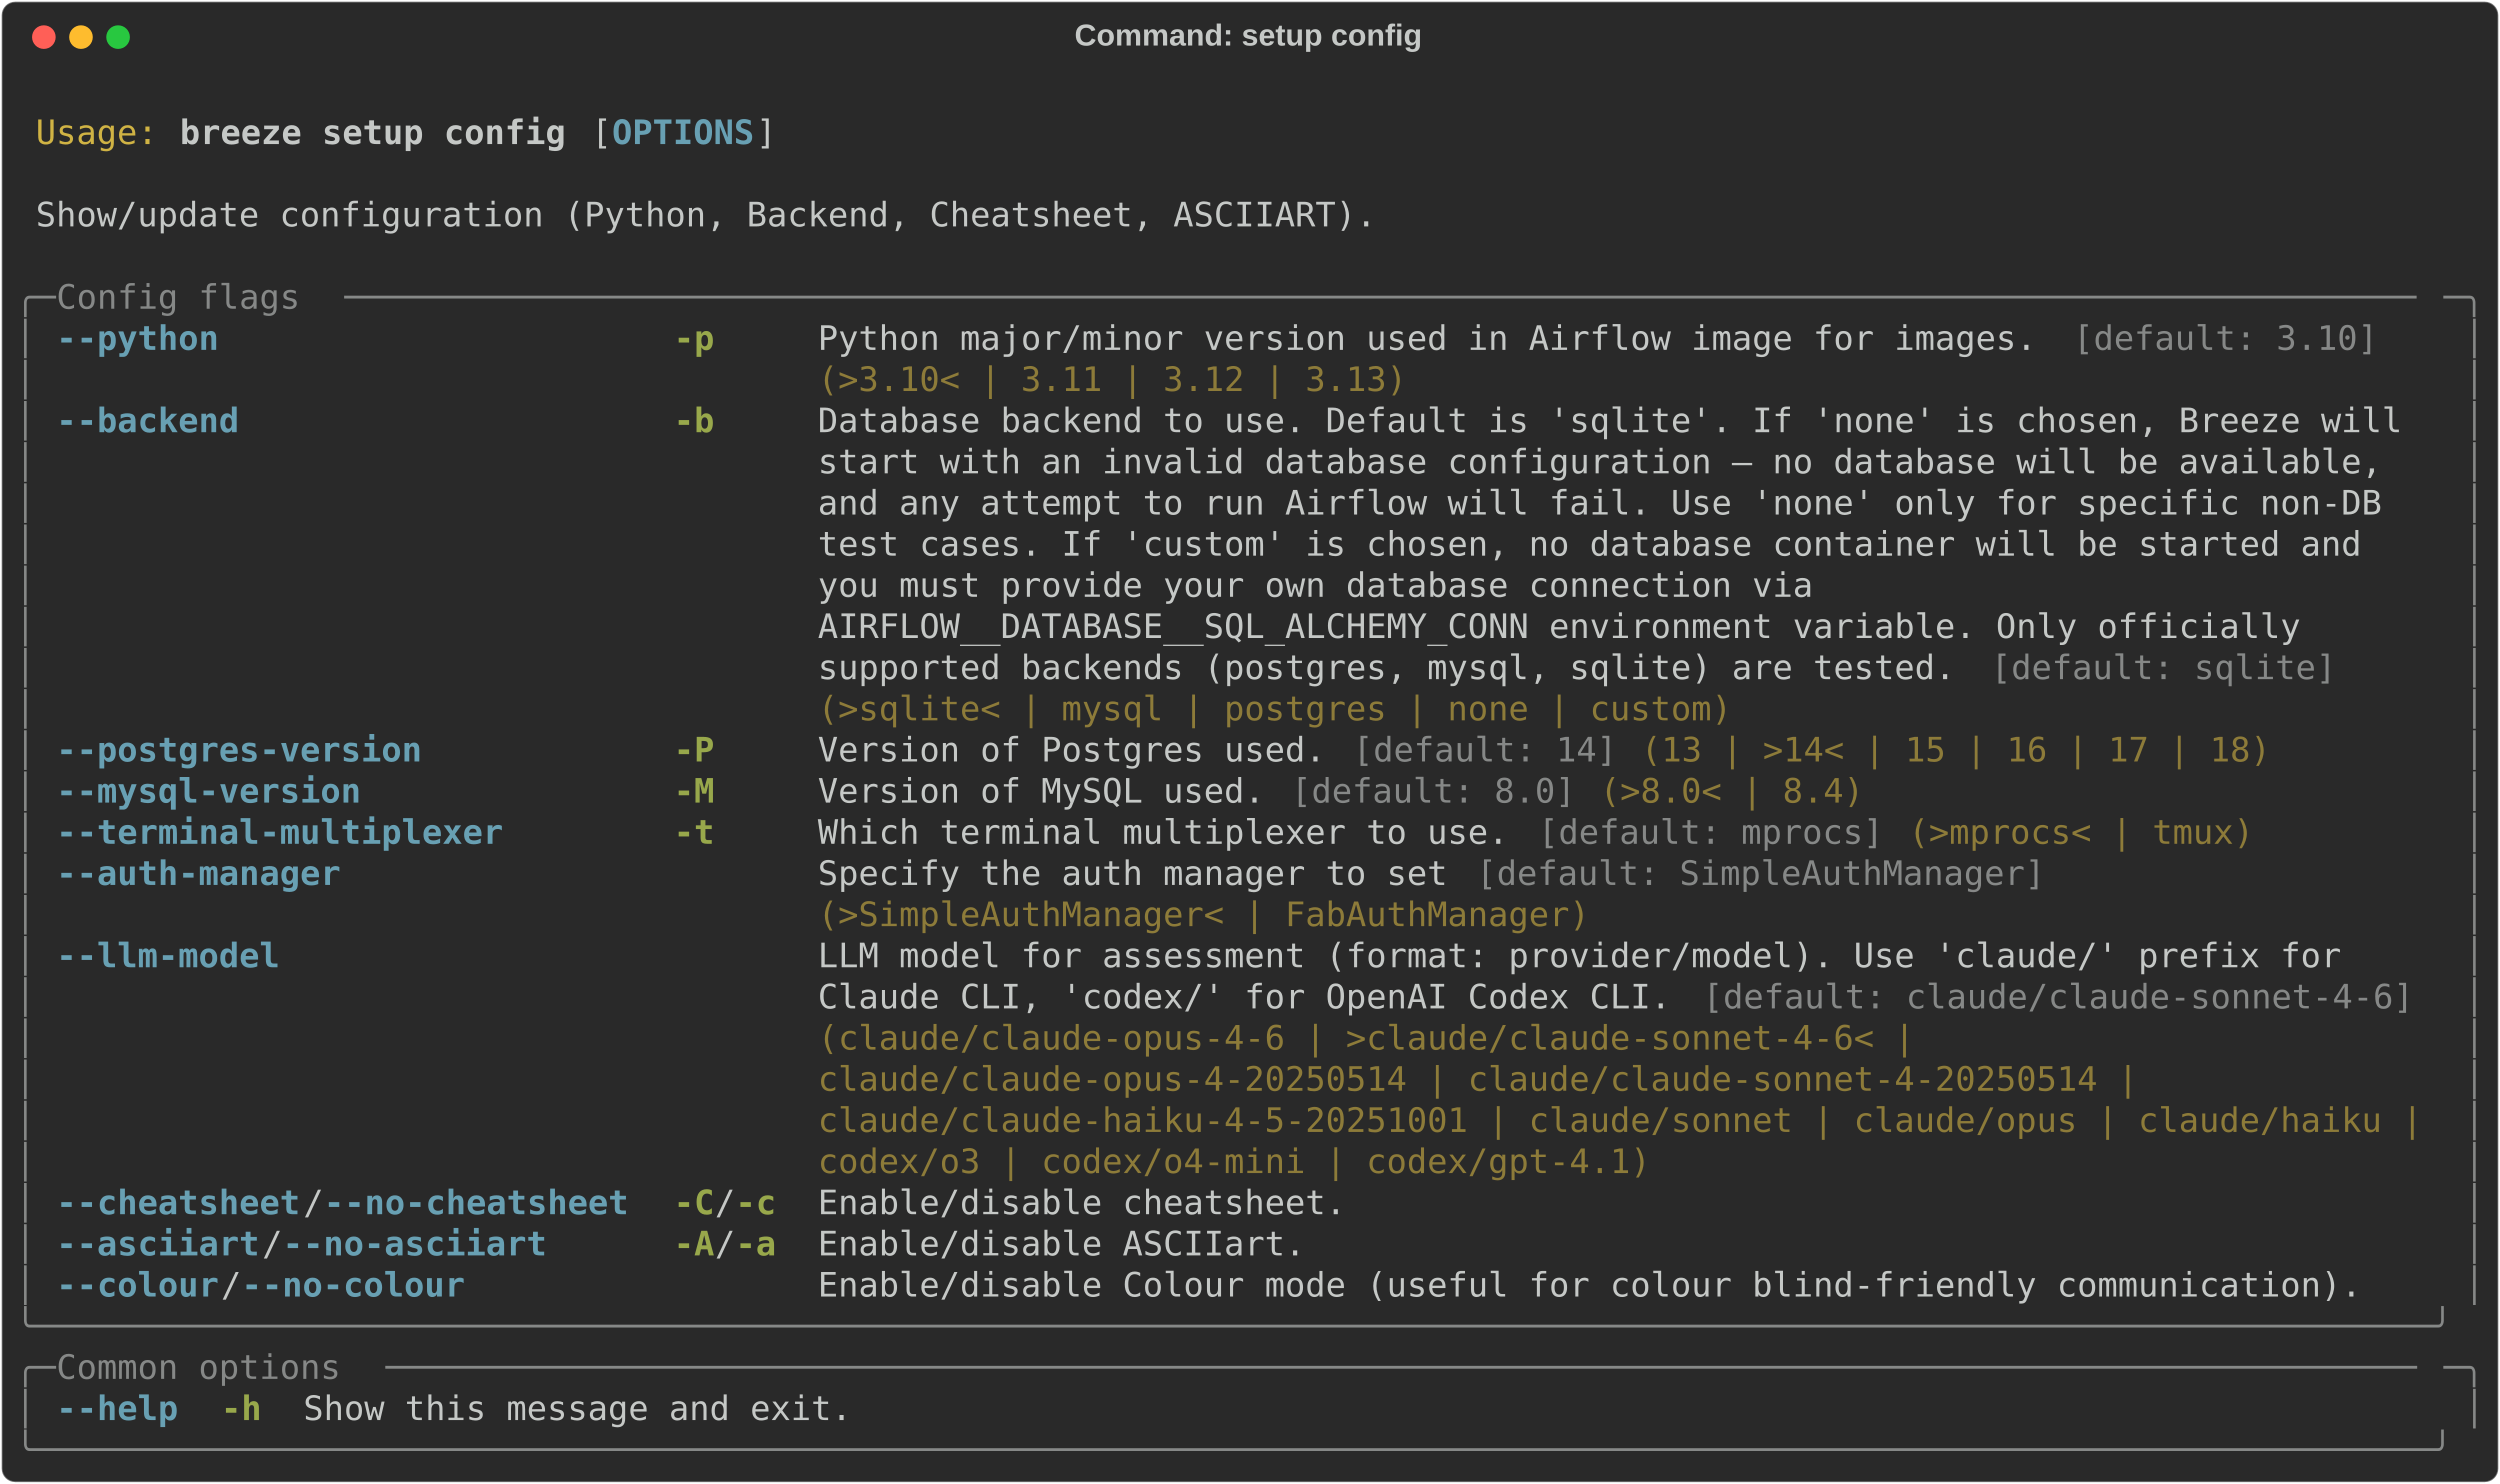
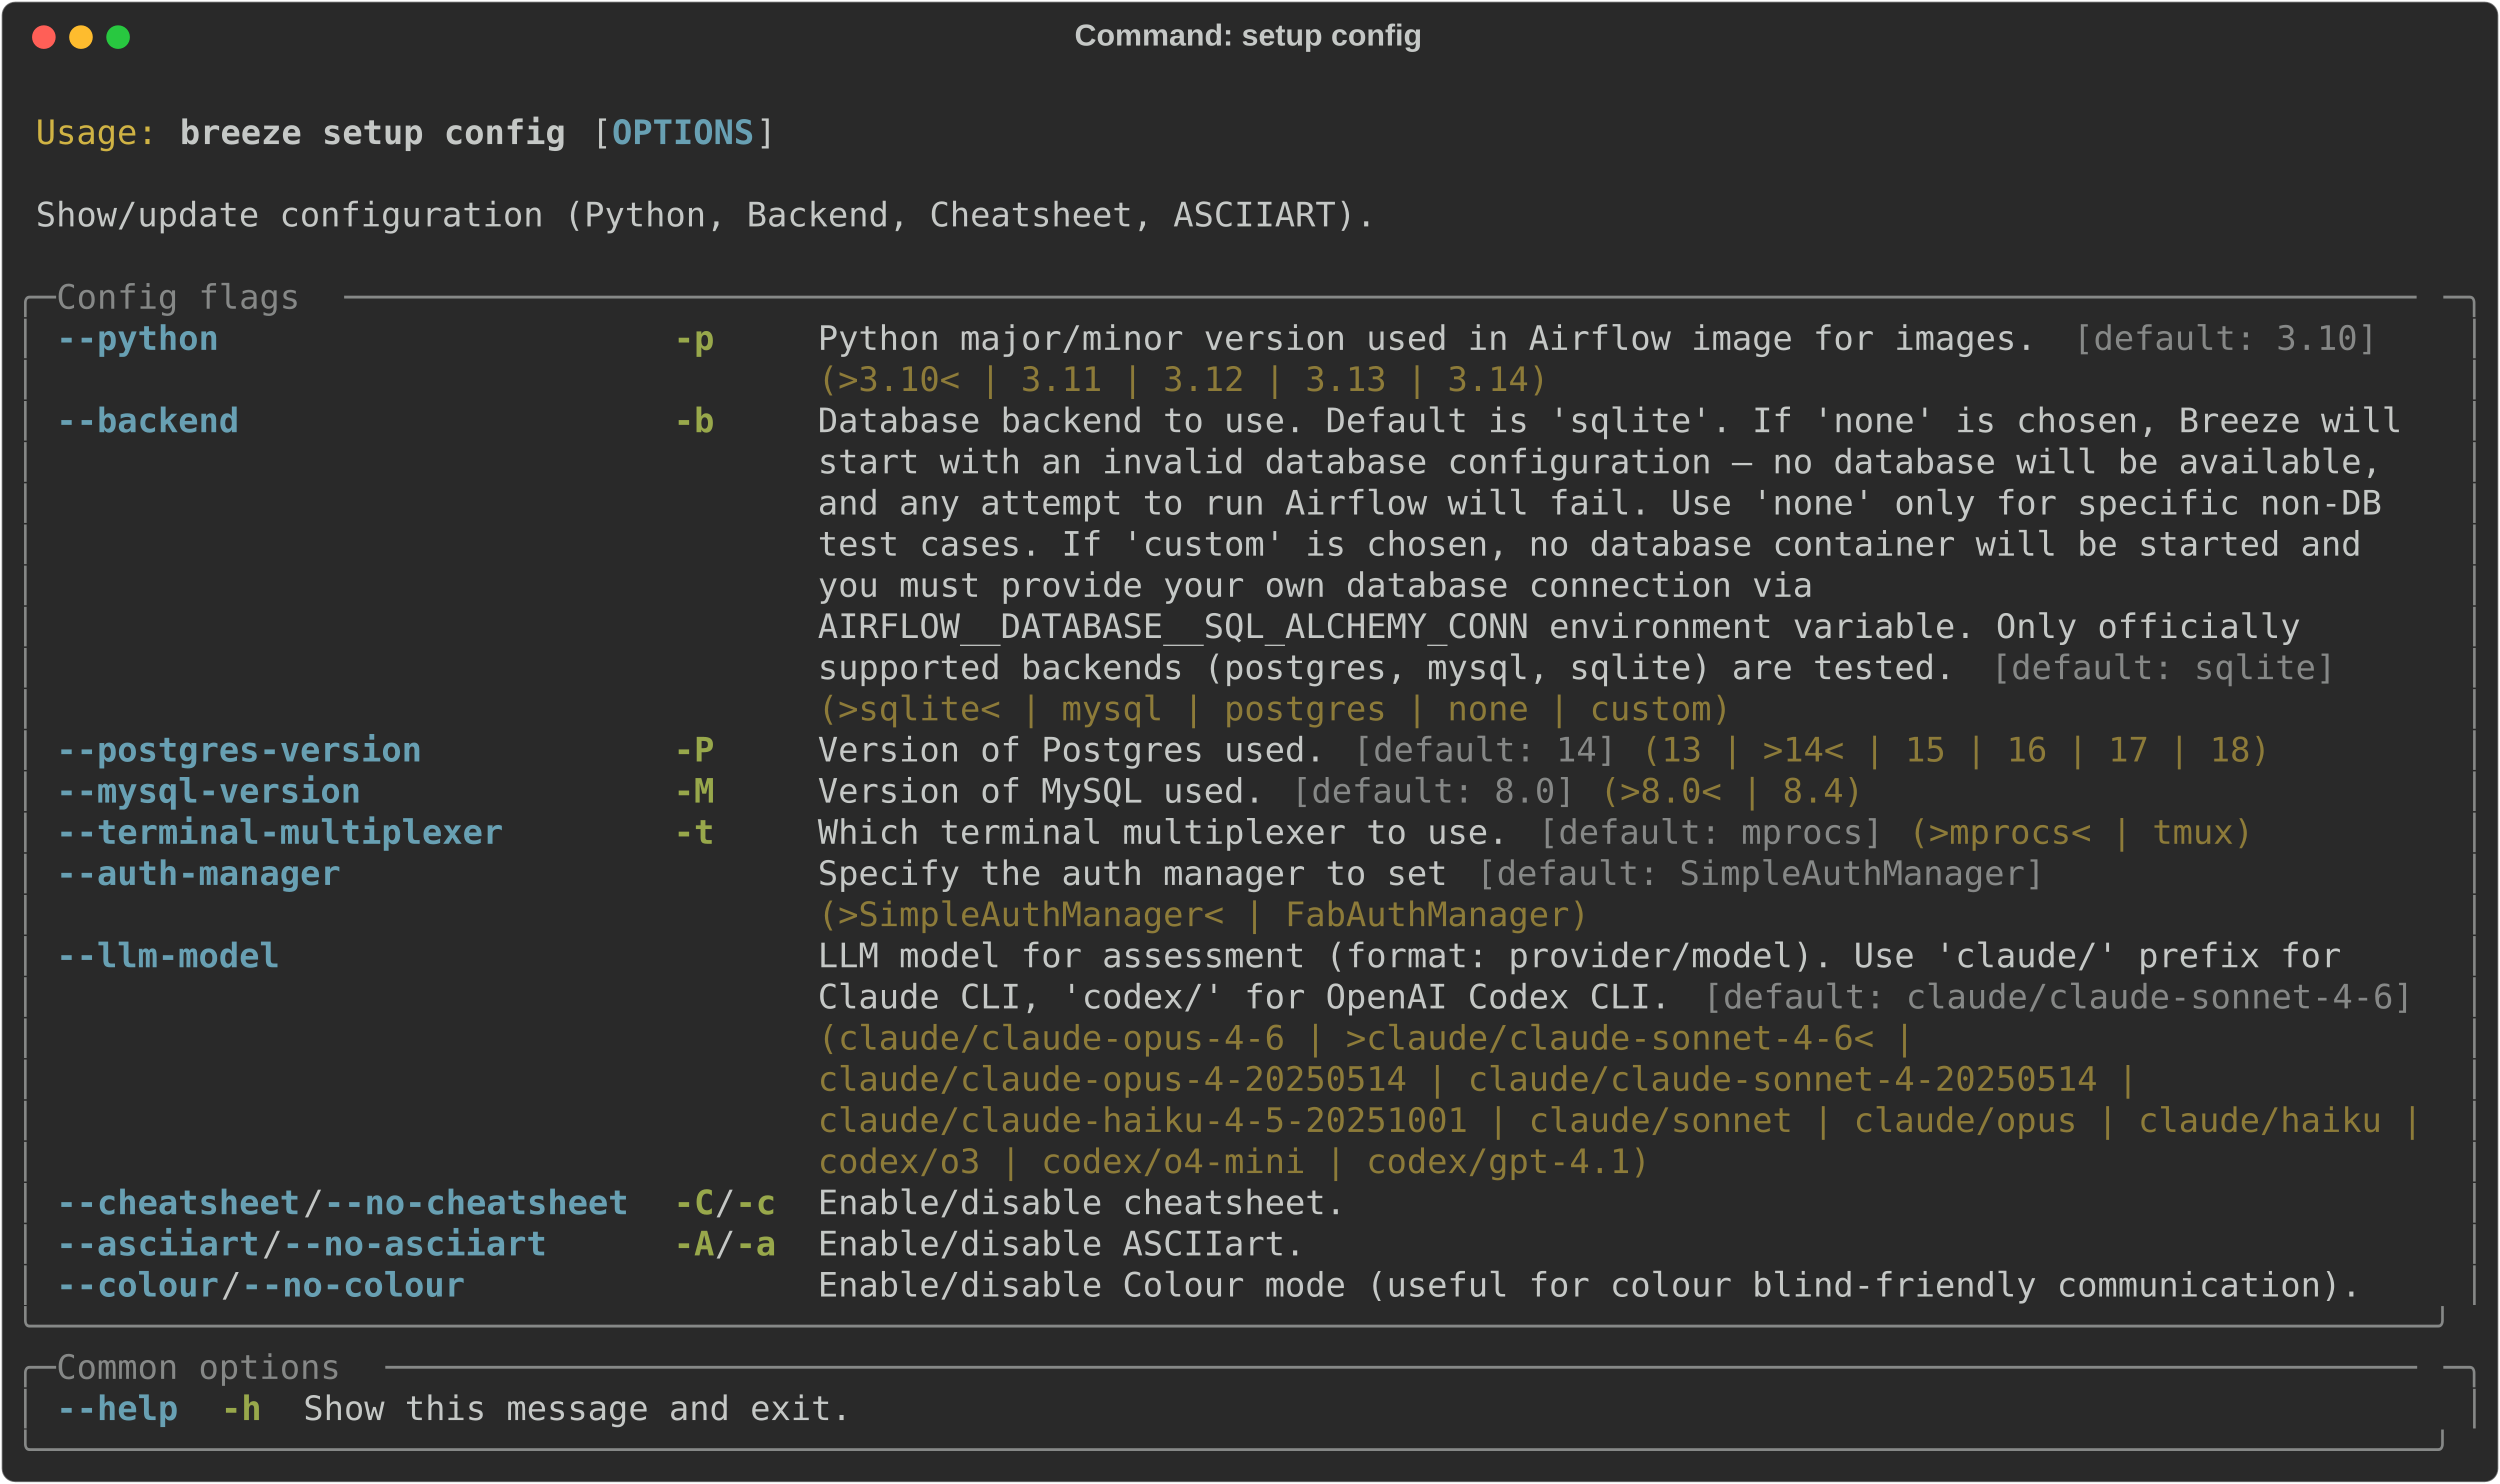
<svg xmlns="http://www.w3.org/2000/svg" class="rich-terminal" viewBox="0 0 1482 879.6">
  <style>

    @font-face {
        font-family: "Fira Code";
        src: local("FiraCode-Regular"),
                url("https://cdnjs.cloudflare.com/ajax/libs/firacode/6.2.0/woff2/FiraCode-Regular.woff2") format("woff2"),
                url("https://cdnjs.cloudflare.com/ajax/libs/firacode/6.2.0/woff/FiraCode-Regular.woff") format("woff");
        font-style: normal;
        font-weight: 400;
    }
    @font-face {
        font-family: "Fira Code";
        src: local("FiraCode-Bold"),
                url("https://cdnjs.cloudflare.com/ajax/libs/firacode/6.2.0/woff2/FiraCode-Bold.woff2") format("woff2"),
                url("https://cdnjs.cloudflare.com/ajax/libs/firacode/6.2.0/woff/FiraCode-Bold.woff") format("woff");
        font-style: bold;
        font-weight: 700;
    }

    .breeze-setup-config-matrix {
        font-family: Fira Code, monospace;
        font-size: 20px;
        line-height: 24.4px;
        font-variant-east-asian: full-width;
    }

    .breeze-setup-config-title {
        font-size: 18px;
        font-weight: bold;
        font-family: arial;
    }

    .breeze-setup-config-r1 { fill: #c5c8c6 }
.breeze-setup-config-r2 { fill: #d0b344 }
.breeze-setup-config-r3 { fill: #c5c8c6;font-weight: bold }
.breeze-setup-config-r4 { fill: #68a0b3;font-weight: bold }
.breeze-setup-config-r5 { fill: #868887 }
.breeze-setup-config-r6 { fill: #98a84b;font-weight: bold }
.breeze-setup-config-r7 { fill: #8d7b39 }
    </style>
  <defs>
    <clipPath id="breeze-setup-config-clip-terminal">
      <rect x="0" y="0" width="1463.0" height="828.6" />
    </clipPath>
    <clipPath id="breeze-setup-config-line-0">
      <rect x="0" y="1.5" width="1464" height="24.65" />
    </clipPath>
    <clipPath id="breeze-setup-config-line-1">
      <rect x="0" y="25.9" width="1464" height="24.65" />
    </clipPath>
    <clipPath id="breeze-setup-config-line-2">
      <rect x="0" y="50.3" width="1464" height="24.65" />
    </clipPath>
    <clipPath id="breeze-setup-config-line-3">
      <rect x="0" y="74.7" width="1464" height="24.65" />
    </clipPath>
    <clipPath id="breeze-setup-config-line-4">
      <rect x="0" y="99.1" width="1464" height="24.65" />
    </clipPath>
    <clipPath id="breeze-setup-config-line-5">
      <rect x="0" y="123.5" width="1464" height="24.65" />
    </clipPath>
    <clipPath id="breeze-setup-config-line-6">
      <rect x="0" y="147.9" width="1464" height="24.65" />
    </clipPath>
    <clipPath id="breeze-setup-config-line-7">
      <rect x="0" y="172.3" width="1464" height="24.65" />
    </clipPath>
    <clipPath id="breeze-setup-config-line-8">
      <rect x="0" y="196.7" width="1464" height="24.65" />
    </clipPath>
    <clipPath id="breeze-setup-config-line-9">
      <rect x="0" y="221.1" width="1464" height="24.65" />
    </clipPath>
    <clipPath id="breeze-setup-config-line-10">
      <rect x="0" y="245.5" width="1464" height="24.65" />
    </clipPath>
    <clipPath id="breeze-setup-config-line-11">
      <rect x="0" y="269.9" width="1464" height="24.65" />
    </clipPath>
    <clipPath id="breeze-setup-config-line-12">
      <rect x="0" y="294.3" width="1464" height="24.65" />
    </clipPath>
    <clipPath id="breeze-setup-config-line-13">
      <rect x="0" y="318.7" width="1464" height="24.65" />
    </clipPath>
    <clipPath id="breeze-setup-config-line-14">
      <rect x="0" y="343.1" width="1464" height="24.65" />
    </clipPath>
    <clipPath id="breeze-setup-config-line-15">
      <rect x="0" y="367.5" width="1464" height="24.65" />
    </clipPath>
    <clipPath id="breeze-setup-config-line-16">
      <rect x="0" y="391.9" width="1464" height="24.65" />
    </clipPath>
    <clipPath id="breeze-setup-config-line-17">
      <rect x="0" y="416.3" width="1464" height="24.65" />
    </clipPath>
    <clipPath id="breeze-setup-config-line-18">
      <rect x="0" y="440.7" width="1464" height="24.65" />
    </clipPath>
    <clipPath id="breeze-setup-config-line-19">
      <rect x="0" y="465.1" width="1464" height="24.65" />
    </clipPath>
    <clipPath id="breeze-setup-config-line-20">
      <rect x="0" y="489.5" width="1464" height="24.65" />
    </clipPath>
    <clipPath id="breeze-setup-config-line-21">
      <rect x="0" y="513.9" width="1464" height="24.65" />
    </clipPath>
    <clipPath id="breeze-setup-config-line-22">
      <rect x="0" y="538.3" width="1464" height="24.65" />
    </clipPath>
    <clipPath id="breeze-setup-config-line-23">
      <rect x="0" y="562.7" width="1464" height="24.65" />
    </clipPath>
    <clipPath id="breeze-setup-config-line-24">
      <rect x="0" y="587.1" width="1464" height="24.65" />
    </clipPath>
    <clipPath id="breeze-setup-config-line-25">
      <rect x="0" y="611.5" width="1464" height="24.65" />
    </clipPath>
    <clipPath id="breeze-setup-config-line-26">
      <rect x="0" y="635.9" width="1464" height="24.65" />
    </clipPath>
    <clipPath id="breeze-setup-config-line-27">
      <rect x="0" y="660.3" width="1464" height="24.65" />
    </clipPath>
    <clipPath id="breeze-setup-config-line-28">
      <rect x="0" y="684.7" width="1464" height="24.65" />
    </clipPath>
    <clipPath id="breeze-setup-config-line-29">
      <rect x="0" y="709.1" width="1464" height="24.65" />
    </clipPath>
    <clipPath id="breeze-setup-config-line-30">
      <rect x="0" y="733.5" width="1464" height="24.65" />
    </clipPath>
    <clipPath id="breeze-setup-config-line-31">
      <rect x="0" y="757.9" width="1464" height="24.65" />
    </clipPath>
    <clipPath id="breeze-setup-config-line-32">
      <rect x="0" y="782.3" width="1464" height="24.65" />
    </clipPath>
  </defs>
  <rect fill="#292929" stroke="rgba(255,255,255,0.35)" stroke-width="1" x="1" y="1" width="1480" height="877.6" rx="8" />
  <text class="breeze-setup-config-title" fill="#c5c8c6" text-anchor="middle" x="740" y="27">Command: setup config</text>
  <g transform="translate(26,22)">
    <circle cx="0" cy="0" r="7" fill="#ff5f57" />
    <circle cx="22" cy="0" r="7" fill="#febc2e" />
    <circle cx="44" cy="0" r="7" fill="#28c840" />
  </g>
  <g transform="translate(9, 41)" clip-path="url(#breeze-setup-config-clip-terminal)">
    <g class="breeze-setup-config-matrix">
      <text class="breeze-setup-config-r1" x="1464" y="20" textLength="12.2" clip-path="url(#breeze-setup-config-line-0)">
</text>
      <text class="breeze-setup-config-r2" x="12.2" y="44.4" textLength="73.2" clip-path="url(#breeze-setup-config-line-1)">Usage:</text>
      <text class="breeze-setup-config-r3" x="97.6" y="44.4" textLength="231.8" clip-path="url(#breeze-setup-config-line-1)">breeze setup config</text>
      <text class="breeze-setup-config-r1" x="341.6" y="44.4" textLength="12.2" clip-path="url(#breeze-setup-config-line-1)">[</text>
      <text class="breeze-setup-config-r4" x="353.8" y="44.4" textLength="85.4" clip-path="url(#breeze-setup-config-line-1)">OPTIONS</text>
      <text class="breeze-setup-config-r1" x="439.2" y="44.4" textLength="12.2" clip-path="url(#breeze-setup-config-line-1)">]</text>
      <text class="breeze-setup-config-r1" x="1464" y="44.4" textLength="12.2" clip-path="url(#breeze-setup-config-line-1)">
</text>
      <text class="breeze-setup-config-r1" x="1464" y="68.8" textLength="12.2" clip-path="url(#breeze-setup-config-line-2)">
</text>
      <text class="breeze-setup-config-r1" x="12.2" y="93.2" textLength="805.2" clip-path="url(#breeze-setup-config-line-3)">Show/update configuration (Python, Backend, Cheatsheet, ASCIIART).</text>
      <text class="breeze-setup-config-r1" x="1464" y="93.2" textLength="12.2" clip-path="url(#breeze-setup-config-line-3)">
</text>
      <text class="breeze-setup-config-r1" x="1464" y="117.6" textLength="12.2" clip-path="url(#breeze-setup-config-line-4)">
</text>
      <text class="breeze-setup-config-r5" x="0" y="142" textLength="24.4" clip-path="url(#breeze-setup-config-line-5)">╭─</text>
      <text class="breeze-setup-config-r5" x="24.4" y="142" textLength="170.8" clip-path="url(#breeze-setup-config-line-5)"> Config flags </text>
      <text class="breeze-setup-config-r5" x="195.2" y="142" textLength="1244.4" clip-path="url(#breeze-setup-config-line-5)">──────────────────────────────────────────────────────────────────────────────────────────────────────</text>
      <text class="breeze-setup-config-r5" x="1439.6" y="142" textLength="24.4" clip-path="url(#breeze-setup-config-line-5)">─╮</text>
      <text class="breeze-setup-config-r1" x="1464" y="142" textLength="12.2" clip-path="url(#breeze-setup-config-line-5)">
</text>
      <text class="breeze-setup-config-r5" x="0" y="166.4" textLength="12.2" clip-path="url(#breeze-setup-config-line-6)">│</text>
      <text class="breeze-setup-config-r4" x="24.4" y="166.4" textLength="341.6" clip-path="url(#breeze-setup-config-line-6)">--python                    </text>
      <text class="breeze-setup-config-r6" x="390.4" y="166.4" textLength="61" clip-path="url(#breeze-setup-config-line-6)">-p   </text>
      <text class="breeze-setup-config-r1" x="475.8" y="166.4" textLength="744.2" clip-path="url(#breeze-setup-config-line-6)">Python major/minor version used in Airflow image for images. </text>
      <text class="breeze-setup-config-r5" x="1220" y="166.4" textLength="183" clip-path="url(#breeze-setup-config-line-6)">[default: 3.10]</text>
      <text class="breeze-setup-config-r5" x="1451.8" y="166.4" textLength="12.2" clip-path="url(#breeze-setup-config-line-6)">│</text>
      <text class="breeze-setup-config-r1" x="1464" y="166.4" textLength="12.2" clip-path="url(#breeze-setup-config-line-6)">
</text>
      <text class="breeze-setup-config-r5" x="0" y="190.8" textLength="12.2" clip-path="url(#breeze-setup-config-line-7)">│</text>
-       <text class="breeze-setup-config-r7" x="475.8" y="190.8" textLength="353.8" clip-path="url(#breeze-setup-config-line-7)">(&gt;3.10&lt; | 3.11 | 3.12 | 3.13)</text>
+       <text class="breeze-setup-config-r7" x="475.8" y="190.8" textLength="439.2" clip-path="url(#breeze-setup-config-line-7)">(&gt;3.10&lt; | 3.11 | 3.12 | 3.13 | 3.14)</text>
      <text class="breeze-setup-config-r5" x="1451.8" y="190.8" textLength="12.2" clip-path="url(#breeze-setup-config-line-7)">│</text>
      <text class="breeze-setup-config-r1" x="1464" y="190.8" textLength="12.2" clip-path="url(#breeze-setup-config-line-7)">
</text>
      <text class="breeze-setup-config-r5" x="0" y="215.2" textLength="12.2" clip-path="url(#breeze-setup-config-line-8)">│</text>
      <text class="breeze-setup-config-r4" x="24.4" y="215.2" textLength="341.6" clip-path="url(#breeze-setup-config-line-8)">--backend                   </text>
      <text class="breeze-setup-config-r6" x="390.4" y="215.2" textLength="61" clip-path="url(#breeze-setup-config-line-8)">-b   </text>
      <text class="breeze-setup-config-r1" x="475.8" y="215.2" textLength="963.8" clip-path="url(#breeze-setup-config-line-8)">Database backend to use. Default is 'sqlite'. If 'none' is chosen, Breeze will </text>
      <text class="breeze-setup-config-r5" x="1451.8" y="215.2" textLength="12.2" clip-path="url(#breeze-setup-config-line-8)">│</text>
      <text class="breeze-setup-config-r1" x="1464" y="215.2" textLength="12.2" clip-path="url(#breeze-setup-config-line-8)">
</text>
      <text class="breeze-setup-config-r5" x="0" y="239.6" textLength="12.2" clip-path="url(#breeze-setup-config-line-9)">│</text>
      <text class="breeze-setup-config-r1" x="475.8" y="239.6" textLength="963.8" clip-path="url(#breeze-setup-config-line-9)">start with an invalid database configuration — no database will be available,  </text>
      <text class="breeze-setup-config-r5" x="1451.8" y="239.6" textLength="12.2" clip-path="url(#breeze-setup-config-line-9)">│</text>
      <text class="breeze-setup-config-r1" x="1464" y="239.6" textLength="12.2" clip-path="url(#breeze-setup-config-line-9)">
</text>
      <text class="breeze-setup-config-r5" x="0" y="264" textLength="12.2" clip-path="url(#breeze-setup-config-line-10)">│</text>
      <text class="breeze-setup-config-r1" x="475.8" y="264" textLength="963.8" clip-path="url(#breeze-setup-config-line-10)">and any attempt to run Airflow will fail. Use 'none' only for specific non-DB  </text>
      <text class="breeze-setup-config-r5" x="1451.8" y="264" textLength="12.2" clip-path="url(#breeze-setup-config-line-10)">│</text>
      <text class="breeze-setup-config-r1" x="1464" y="264" textLength="12.2" clip-path="url(#breeze-setup-config-line-10)">
</text>
      <text class="breeze-setup-config-r5" x="0" y="288.4" textLength="12.2" clip-path="url(#breeze-setup-config-line-11)">│</text>
      <text class="breeze-setup-config-r1" x="475.8" y="288.4" textLength="963.8" clip-path="url(#breeze-setup-config-line-11)">test cases. If 'custom' is chosen, no database container will be started and   </text>
      <text class="breeze-setup-config-r5" x="1451.8" y="288.4" textLength="12.2" clip-path="url(#breeze-setup-config-line-11)">│</text>
      <text class="breeze-setup-config-r1" x="1464" y="288.4" textLength="12.2" clip-path="url(#breeze-setup-config-line-11)">
</text>
      <text class="breeze-setup-config-r5" x="0" y="312.8" textLength="12.2" clip-path="url(#breeze-setup-config-line-12)">│</text>
      <text class="breeze-setup-config-r1" x="475.8" y="312.8" textLength="963.8" clip-path="url(#breeze-setup-config-line-12)">you must provide your own database connection via                              </text>
      <text class="breeze-setup-config-r5" x="1451.8" y="312.8" textLength="12.2" clip-path="url(#breeze-setup-config-line-12)">│</text>
      <text class="breeze-setup-config-r1" x="1464" y="312.8" textLength="12.2" clip-path="url(#breeze-setup-config-line-12)">
</text>
      <text class="breeze-setup-config-r5" x="0" y="337.2" textLength="12.2" clip-path="url(#breeze-setup-config-line-13)">│</text>
      <text class="breeze-setup-config-r1" x="475.8" y="337.2" textLength="963.8" clip-path="url(#breeze-setup-config-line-13)">AIRFLOW__DATABASE__SQL_ALCHEMY_CONN environment variable. Only officially      </text>
      <text class="breeze-setup-config-r5" x="1451.8" y="337.2" textLength="12.2" clip-path="url(#breeze-setup-config-line-13)">│</text>
      <text class="breeze-setup-config-r1" x="1464" y="337.2" textLength="12.2" clip-path="url(#breeze-setup-config-line-13)">
</text>
      <text class="breeze-setup-config-r5" x="0" y="361.6" textLength="12.2" clip-path="url(#breeze-setup-config-line-14)">│</text>
      <text class="breeze-setup-config-r1" x="475.8" y="361.6" textLength="695.4" clip-path="url(#breeze-setup-config-line-14)">supported backends (postgres, mysql, sqlite) are tested. </text>
      <text class="breeze-setup-config-r5" x="1171.2" y="361.6" textLength="207.4" clip-path="url(#breeze-setup-config-line-14)">[default: sqlite]</text>
      <text class="breeze-setup-config-r5" x="1451.8" y="361.6" textLength="12.2" clip-path="url(#breeze-setup-config-line-14)">│</text>
      <text class="breeze-setup-config-r1" x="1464" y="361.6" textLength="12.2" clip-path="url(#breeze-setup-config-line-14)">
</text>
      <text class="breeze-setup-config-r5" x="0" y="386" textLength="12.2" clip-path="url(#breeze-setup-config-line-15)">│</text>
      <text class="breeze-setup-config-r7" x="475.8" y="386" textLength="549" clip-path="url(#breeze-setup-config-line-15)">(&gt;sqlite&lt; | mysql | postgres | none | custom)</text>
      <text class="breeze-setup-config-r5" x="1451.8" y="386" textLength="12.2" clip-path="url(#breeze-setup-config-line-15)">│</text>
      <text class="breeze-setup-config-r1" x="1464" y="386" textLength="12.2" clip-path="url(#breeze-setup-config-line-15)">
</text>
      <text class="breeze-setup-config-r5" x="0" y="410.4" textLength="12.2" clip-path="url(#breeze-setup-config-line-16)">│</text>
      <text class="breeze-setup-config-r4" x="24.4" y="410.4" textLength="341.6" clip-path="url(#breeze-setup-config-line-16)">--postgres-version          </text>
      <text class="breeze-setup-config-r6" x="390.4" y="410.4" textLength="61" clip-path="url(#breeze-setup-config-line-16)">-P   </text>
      <text class="breeze-setup-config-r1" x="475.8" y="410.4" textLength="317.2" clip-path="url(#breeze-setup-config-line-16)">Version of Postgres used. </text>
      <text class="breeze-setup-config-r5" x="793" y="410.4" textLength="158.6" clip-path="url(#breeze-setup-config-line-16)">[default: 14]</text>
      <text class="breeze-setup-config-r7" x="963.8" y="410.4" textLength="378.2" clip-path="url(#breeze-setup-config-line-16)">(13 | &gt;14&lt; | 15 | 16 | 17 | 18)</text>
      <text class="breeze-setup-config-r5" x="1451.8" y="410.4" textLength="12.2" clip-path="url(#breeze-setup-config-line-16)">│</text>
      <text class="breeze-setup-config-r1" x="1464" y="410.4" textLength="12.2" clip-path="url(#breeze-setup-config-line-16)">
</text>
      <text class="breeze-setup-config-r5" x="0" y="434.8" textLength="12.2" clip-path="url(#breeze-setup-config-line-17)">│</text>
      <text class="breeze-setup-config-r4" x="24.4" y="434.8" textLength="341.6" clip-path="url(#breeze-setup-config-line-17)">--mysql-version             </text>
      <text class="breeze-setup-config-r6" x="390.4" y="434.8" textLength="61" clip-path="url(#breeze-setup-config-line-17)">-M   </text>
      <text class="breeze-setup-config-r1" x="475.8" y="434.8" textLength="280.6" clip-path="url(#breeze-setup-config-line-17)">Version of MySQL used. </text>
      <text class="breeze-setup-config-r5" x="756.4" y="434.8" textLength="170.8" clip-path="url(#breeze-setup-config-line-17)">[default: 8.0]</text>
      <text class="breeze-setup-config-r7" x="939.4" y="434.8" textLength="158.6" clip-path="url(#breeze-setup-config-line-17)">(&gt;8.0&lt; | 8.4)</text>
      <text class="breeze-setup-config-r5" x="1451.8" y="434.8" textLength="12.2" clip-path="url(#breeze-setup-config-line-17)">│</text>
      <text class="breeze-setup-config-r1" x="1464" y="434.8" textLength="12.2" clip-path="url(#breeze-setup-config-line-17)">
</text>
      <text class="breeze-setup-config-r5" x="0" y="459.2" textLength="12.2" clip-path="url(#breeze-setup-config-line-18)">│</text>
      <text class="breeze-setup-config-r4" x="24.4" y="459.2" textLength="341.6" clip-path="url(#breeze-setup-config-line-18)">--terminal-multiplexer      </text>
      <text class="breeze-setup-config-r6" x="390.4" y="459.2" textLength="61" clip-path="url(#breeze-setup-config-line-18)">-t   </text>
      <text class="breeze-setup-config-r1" x="475.8" y="459.2" textLength="427" clip-path="url(#breeze-setup-config-line-18)">Which terminal multiplexer to use. </text>
      <text class="breeze-setup-config-r5" x="902.8" y="459.2" textLength="207.4" clip-path="url(#breeze-setup-config-line-18)">[default: mprocs]</text>
      <text class="breeze-setup-config-r7" x="1122.4" y="459.2" textLength="207.4" clip-path="url(#breeze-setup-config-line-18)">(&gt;mprocs&lt; | tmux)</text>
      <text class="breeze-setup-config-r5" x="1451.8" y="459.2" textLength="12.2" clip-path="url(#breeze-setup-config-line-18)">│</text>
      <text class="breeze-setup-config-r1" x="1464" y="459.2" textLength="12.2" clip-path="url(#breeze-setup-config-line-18)">
</text>
      <text class="breeze-setup-config-r5" x="0" y="483.6" textLength="12.2" clip-path="url(#breeze-setup-config-line-19)">│</text>
      <text class="breeze-setup-config-r4" x="24.4" y="483.6" textLength="341.6" clip-path="url(#breeze-setup-config-line-19)">--auth-manager              </text>
      <text class="breeze-setup-config-r1" x="475.8" y="483.6" textLength="390.4" clip-path="url(#breeze-setup-config-line-19)">Specify the auth manager to set </text>
      <text class="breeze-setup-config-r5" x="866.2" y="483.6" textLength="341.6" clip-path="url(#breeze-setup-config-line-19)">[default: SimpleAuthManager]</text>
      <text class="breeze-setup-config-r5" x="1451.8" y="483.6" textLength="12.2" clip-path="url(#breeze-setup-config-line-19)">│</text>
      <text class="breeze-setup-config-r1" x="1464" y="483.6" textLength="12.2" clip-path="url(#breeze-setup-config-line-19)">
</text>
      <text class="breeze-setup-config-r5" x="0" y="508" textLength="12.2" clip-path="url(#breeze-setup-config-line-20)">│</text>
      <text class="breeze-setup-config-r7" x="475.8" y="508" textLength="463.6" clip-path="url(#breeze-setup-config-line-20)">(&gt;SimpleAuthManager&lt; | FabAuthManager)</text>
      <text class="breeze-setup-config-r5" x="1451.8" y="508" textLength="12.2" clip-path="url(#breeze-setup-config-line-20)">│</text>
      <text class="breeze-setup-config-r1" x="1464" y="508" textLength="12.2" clip-path="url(#breeze-setup-config-line-20)">
</text>
      <text class="breeze-setup-config-r5" x="0" y="532.4" textLength="12.2" clip-path="url(#breeze-setup-config-line-21)">│</text>
      <text class="breeze-setup-config-r4" x="24.4" y="532.4" textLength="341.6" clip-path="url(#breeze-setup-config-line-21)">--llm-model                 </text>
      <text class="breeze-setup-config-r1" x="475.8" y="532.4" textLength="963.8" clip-path="url(#breeze-setup-config-line-21)">LLM model for assessment (format: provider/model). Use 'claude/' prefix for    </text>
      <text class="breeze-setup-config-r5" x="1451.8" y="532.4" textLength="12.2" clip-path="url(#breeze-setup-config-line-21)">│</text>
      <text class="breeze-setup-config-r1" x="1464" y="532.4" textLength="12.2" clip-path="url(#breeze-setup-config-line-21)">
</text>
      <text class="breeze-setup-config-r5" x="0" y="556.8" textLength="12.2" clip-path="url(#breeze-setup-config-line-22)">│</text>
      <text class="breeze-setup-config-r1" x="475.8" y="556.8" textLength="524.6" clip-path="url(#breeze-setup-config-line-22)">Claude CLI, 'codex/' for OpenAI Codex CLI. </text>
      <text class="breeze-setup-config-r5" x="1000.4" y="556.8" textLength="427" clip-path="url(#breeze-setup-config-line-22)">[default: claude/claude-sonnet-4-6]</text>
      <text class="breeze-setup-config-r5" x="1451.8" y="556.8" textLength="12.2" clip-path="url(#breeze-setup-config-line-22)">│</text>
      <text class="breeze-setup-config-r1" x="1464" y="556.8" textLength="12.2" clip-path="url(#breeze-setup-config-line-22)">
</text>
      <text class="breeze-setup-config-r5" x="0" y="581.2" textLength="12.2" clip-path="url(#breeze-setup-config-line-23)">│</text>
      <text class="breeze-setup-config-r7" x="475.8" y="581.2" textLength="671" clip-path="url(#breeze-setup-config-line-23)">(claude/claude-opus-4-6 | &gt;claude/claude-sonnet-4-6&lt; | </text>
      <text class="breeze-setup-config-r5" x="1451.8" y="581.2" textLength="12.2" clip-path="url(#breeze-setup-config-line-23)">│</text>
      <text class="breeze-setup-config-r1" x="1464" y="581.2" textLength="12.2" clip-path="url(#breeze-setup-config-line-23)">
</text>
      <text class="breeze-setup-config-r5" x="0" y="605.6" textLength="12.2" clip-path="url(#breeze-setup-config-line-24)">│</text>
      <text class="breeze-setup-config-r7" x="475.8" y="605.6" textLength="805.2" clip-path="url(#breeze-setup-config-line-24)">claude/claude-opus-4-20250514 | claude/claude-sonnet-4-20250514 | </text>
      <text class="breeze-setup-config-r5" x="1451.8" y="605.6" textLength="12.2" clip-path="url(#breeze-setup-config-line-24)">│</text>
      <text class="breeze-setup-config-r1" x="1464" y="605.6" textLength="12.2" clip-path="url(#breeze-setup-config-line-24)">
</text>
      <text class="breeze-setup-config-r5" x="0" y="630" textLength="12.2" clip-path="url(#breeze-setup-config-line-25)">│</text>
      <text class="breeze-setup-config-r7" x="475.8" y="630" textLength="963.8" clip-path="url(#breeze-setup-config-line-25)">claude/claude-haiku-4-5-20251001 | claude/sonnet | claude/opus | claude/haiku |</text>
      <text class="breeze-setup-config-r5" x="1451.8" y="630" textLength="12.2" clip-path="url(#breeze-setup-config-line-25)">│</text>
      <text class="breeze-setup-config-r1" x="1464" y="630" textLength="12.2" clip-path="url(#breeze-setup-config-line-25)">
</text>
      <text class="breeze-setup-config-r5" x="0" y="654.4" textLength="12.2" clip-path="url(#breeze-setup-config-line-26)">│</text>
      <text class="breeze-setup-config-r7" x="475.8" y="654.4" textLength="500.2" clip-path="url(#breeze-setup-config-line-26)">codex/o3 | codex/o4-mini | codex/gpt-4.1)</text>
      <text class="breeze-setup-config-r5" x="1451.8" y="654.4" textLength="12.2" clip-path="url(#breeze-setup-config-line-26)">│</text>
      <text class="breeze-setup-config-r1" x="1464" y="654.4" textLength="12.2" clip-path="url(#breeze-setup-config-line-26)">
</text>
      <text class="breeze-setup-config-r5" x="0" y="678.8" textLength="12.2" clip-path="url(#breeze-setup-config-line-27)">│</text>
      <text class="breeze-setup-config-r4" x="24.4" y="678.8" textLength="146.4" clip-path="url(#breeze-setup-config-line-27)">--cheatsheet</text>
      <text class="breeze-setup-config-r1" x="170.8" y="678.8" textLength="12.2" clip-path="url(#breeze-setup-config-line-27)">/</text>
      <text class="breeze-setup-config-r4" x="183" y="678.8" textLength="183" clip-path="url(#breeze-setup-config-line-27)">--no-cheatsheet</text>
      <text class="breeze-setup-config-r6" x="390.4" y="678.8" textLength="24.4" clip-path="url(#breeze-setup-config-line-27)">-C</text>
      <text class="breeze-setup-config-r1" x="414.8" y="678.8" textLength="12.2" clip-path="url(#breeze-setup-config-line-27)">/</text>
      <text class="breeze-setup-config-r6" x="427" y="678.8" textLength="24.4" clip-path="url(#breeze-setup-config-line-27)">-c</text>
      <text class="breeze-setup-config-r1" x="475.8" y="678.8" textLength="317.2" clip-path="url(#breeze-setup-config-line-27)">Enable/disable cheatsheet.</text>
      <text class="breeze-setup-config-r5" x="1451.8" y="678.8" textLength="12.2" clip-path="url(#breeze-setup-config-line-27)">│</text>
      <text class="breeze-setup-config-r1" x="1464" y="678.8" textLength="12.2" clip-path="url(#breeze-setup-config-line-27)">
</text>
      <text class="breeze-setup-config-r5" x="0" y="703.2" textLength="12.2" clip-path="url(#breeze-setup-config-line-28)">│</text>
      <text class="breeze-setup-config-r4" x="24.4" y="703.2" textLength="122" clip-path="url(#breeze-setup-config-line-28)">--asciiart</text>
      <text class="breeze-setup-config-r1" x="146.4" y="703.2" textLength="12.2" clip-path="url(#breeze-setup-config-line-28)">/</text>
      <text class="breeze-setup-config-r4" x="158.6" y="703.2" textLength="158.6" clip-path="url(#breeze-setup-config-line-28)">--no-asciiart</text>
      <text class="breeze-setup-config-r6" x="390.4" y="703.2" textLength="24.4" clip-path="url(#breeze-setup-config-line-28)">-A</text>
      <text class="breeze-setup-config-r1" x="414.8" y="703.2" textLength="12.2" clip-path="url(#breeze-setup-config-line-28)">/</text>
      <text class="breeze-setup-config-r6" x="427" y="703.2" textLength="24.4" clip-path="url(#breeze-setup-config-line-28)">-a</text>
      <text class="breeze-setup-config-r1" x="475.8" y="703.2" textLength="292.8" clip-path="url(#breeze-setup-config-line-28)">Enable/disable ASCIIart.</text>
      <text class="breeze-setup-config-r5" x="1451.8" y="703.2" textLength="12.2" clip-path="url(#breeze-setup-config-line-28)">│</text>
      <text class="breeze-setup-config-r1" x="1464" y="703.2" textLength="12.2" clip-path="url(#breeze-setup-config-line-28)">
</text>
      <text class="breeze-setup-config-r5" x="0" y="727.6" textLength="12.2" clip-path="url(#breeze-setup-config-line-29)">│</text>
      <text class="breeze-setup-config-r4" x="24.4" y="727.6" textLength="97.6" clip-path="url(#breeze-setup-config-line-29)">--colour</text>
      <text class="breeze-setup-config-r1" x="122" y="727.6" textLength="12.2" clip-path="url(#breeze-setup-config-line-29)">/</text>
      <text class="breeze-setup-config-r4" x="134.2" y="727.6" textLength="134.2" clip-path="url(#breeze-setup-config-line-29)">--no-colour</text>
      <text class="breeze-setup-config-r1" x="475.8" y="727.6" textLength="927.2" clip-path="url(#breeze-setup-config-line-29)">Enable/disable Colour mode (useful for colour blind-friendly communication).</text>
      <text class="breeze-setup-config-r5" x="1451.8" y="727.6" textLength="12.2" clip-path="url(#breeze-setup-config-line-29)">│</text>
      <text class="breeze-setup-config-r1" x="1464" y="727.6" textLength="12.2" clip-path="url(#breeze-setup-config-line-29)">
</text>
      <text class="breeze-setup-config-r5" x="0" y="752" textLength="1464" clip-path="url(#breeze-setup-config-line-30)">╰──────────────────────────────────────────────────────────────────────────────────────────────────────────────────────╯</text>
      <text class="breeze-setup-config-r1" x="1464" y="752" textLength="12.2" clip-path="url(#breeze-setup-config-line-30)">
</text>
      <text class="breeze-setup-config-r5" x="0" y="776.4" textLength="24.4" clip-path="url(#breeze-setup-config-line-31)">╭─</text>
      <text class="breeze-setup-config-r5" x="24.4" y="776.4" textLength="195.2" clip-path="url(#breeze-setup-config-line-31)"> Common options </text>
      <text class="breeze-setup-config-r5" x="219.6" y="776.4" textLength="1220" clip-path="url(#breeze-setup-config-line-31)">────────────────────────────────────────────────────────────────────────────────────────────────────</text>
      <text class="breeze-setup-config-r5" x="1439.6" y="776.4" textLength="24.4" clip-path="url(#breeze-setup-config-line-31)">─╮</text>
      <text class="breeze-setup-config-r1" x="1464" y="776.4" textLength="12.2" clip-path="url(#breeze-setup-config-line-31)">
</text>
      <text class="breeze-setup-config-r5" x="0" y="800.8" textLength="12.2" clip-path="url(#breeze-setup-config-line-32)">│</text>
      <text class="breeze-setup-config-r4" x="24.4" y="800.8" textLength="73.2" clip-path="url(#breeze-setup-config-line-32)">--help</text>
      <text class="breeze-setup-config-r6" x="122" y="800.8" textLength="24.4" clip-path="url(#breeze-setup-config-line-32)">-h</text>
      <text class="breeze-setup-config-r1" x="170.8" y="800.8" textLength="329.4" clip-path="url(#breeze-setup-config-line-32)">Show this message and exit.</text>
      <text class="breeze-setup-config-r5" x="1451.8" y="800.8" textLength="12.2" clip-path="url(#breeze-setup-config-line-32)">│</text>
      <text class="breeze-setup-config-r1" x="1464" y="800.8" textLength="12.2" clip-path="url(#breeze-setup-config-line-32)">
</text>
      <text class="breeze-setup-config-r5" x="0" y="825.2" textLength="1464" clip-path="url(#breeze-setup-config-line-33)">╰──────────────────────────────────────────────────────────────────────────────────────────────────────────────────────╯</text>
      <text class="breeze-setup-config-r1" x="1464" y="825.2" textLength="12.2" clip-path="url(#breeze-setup-config-line-33)">
</text>
    </g>
  </g>
</svg>
